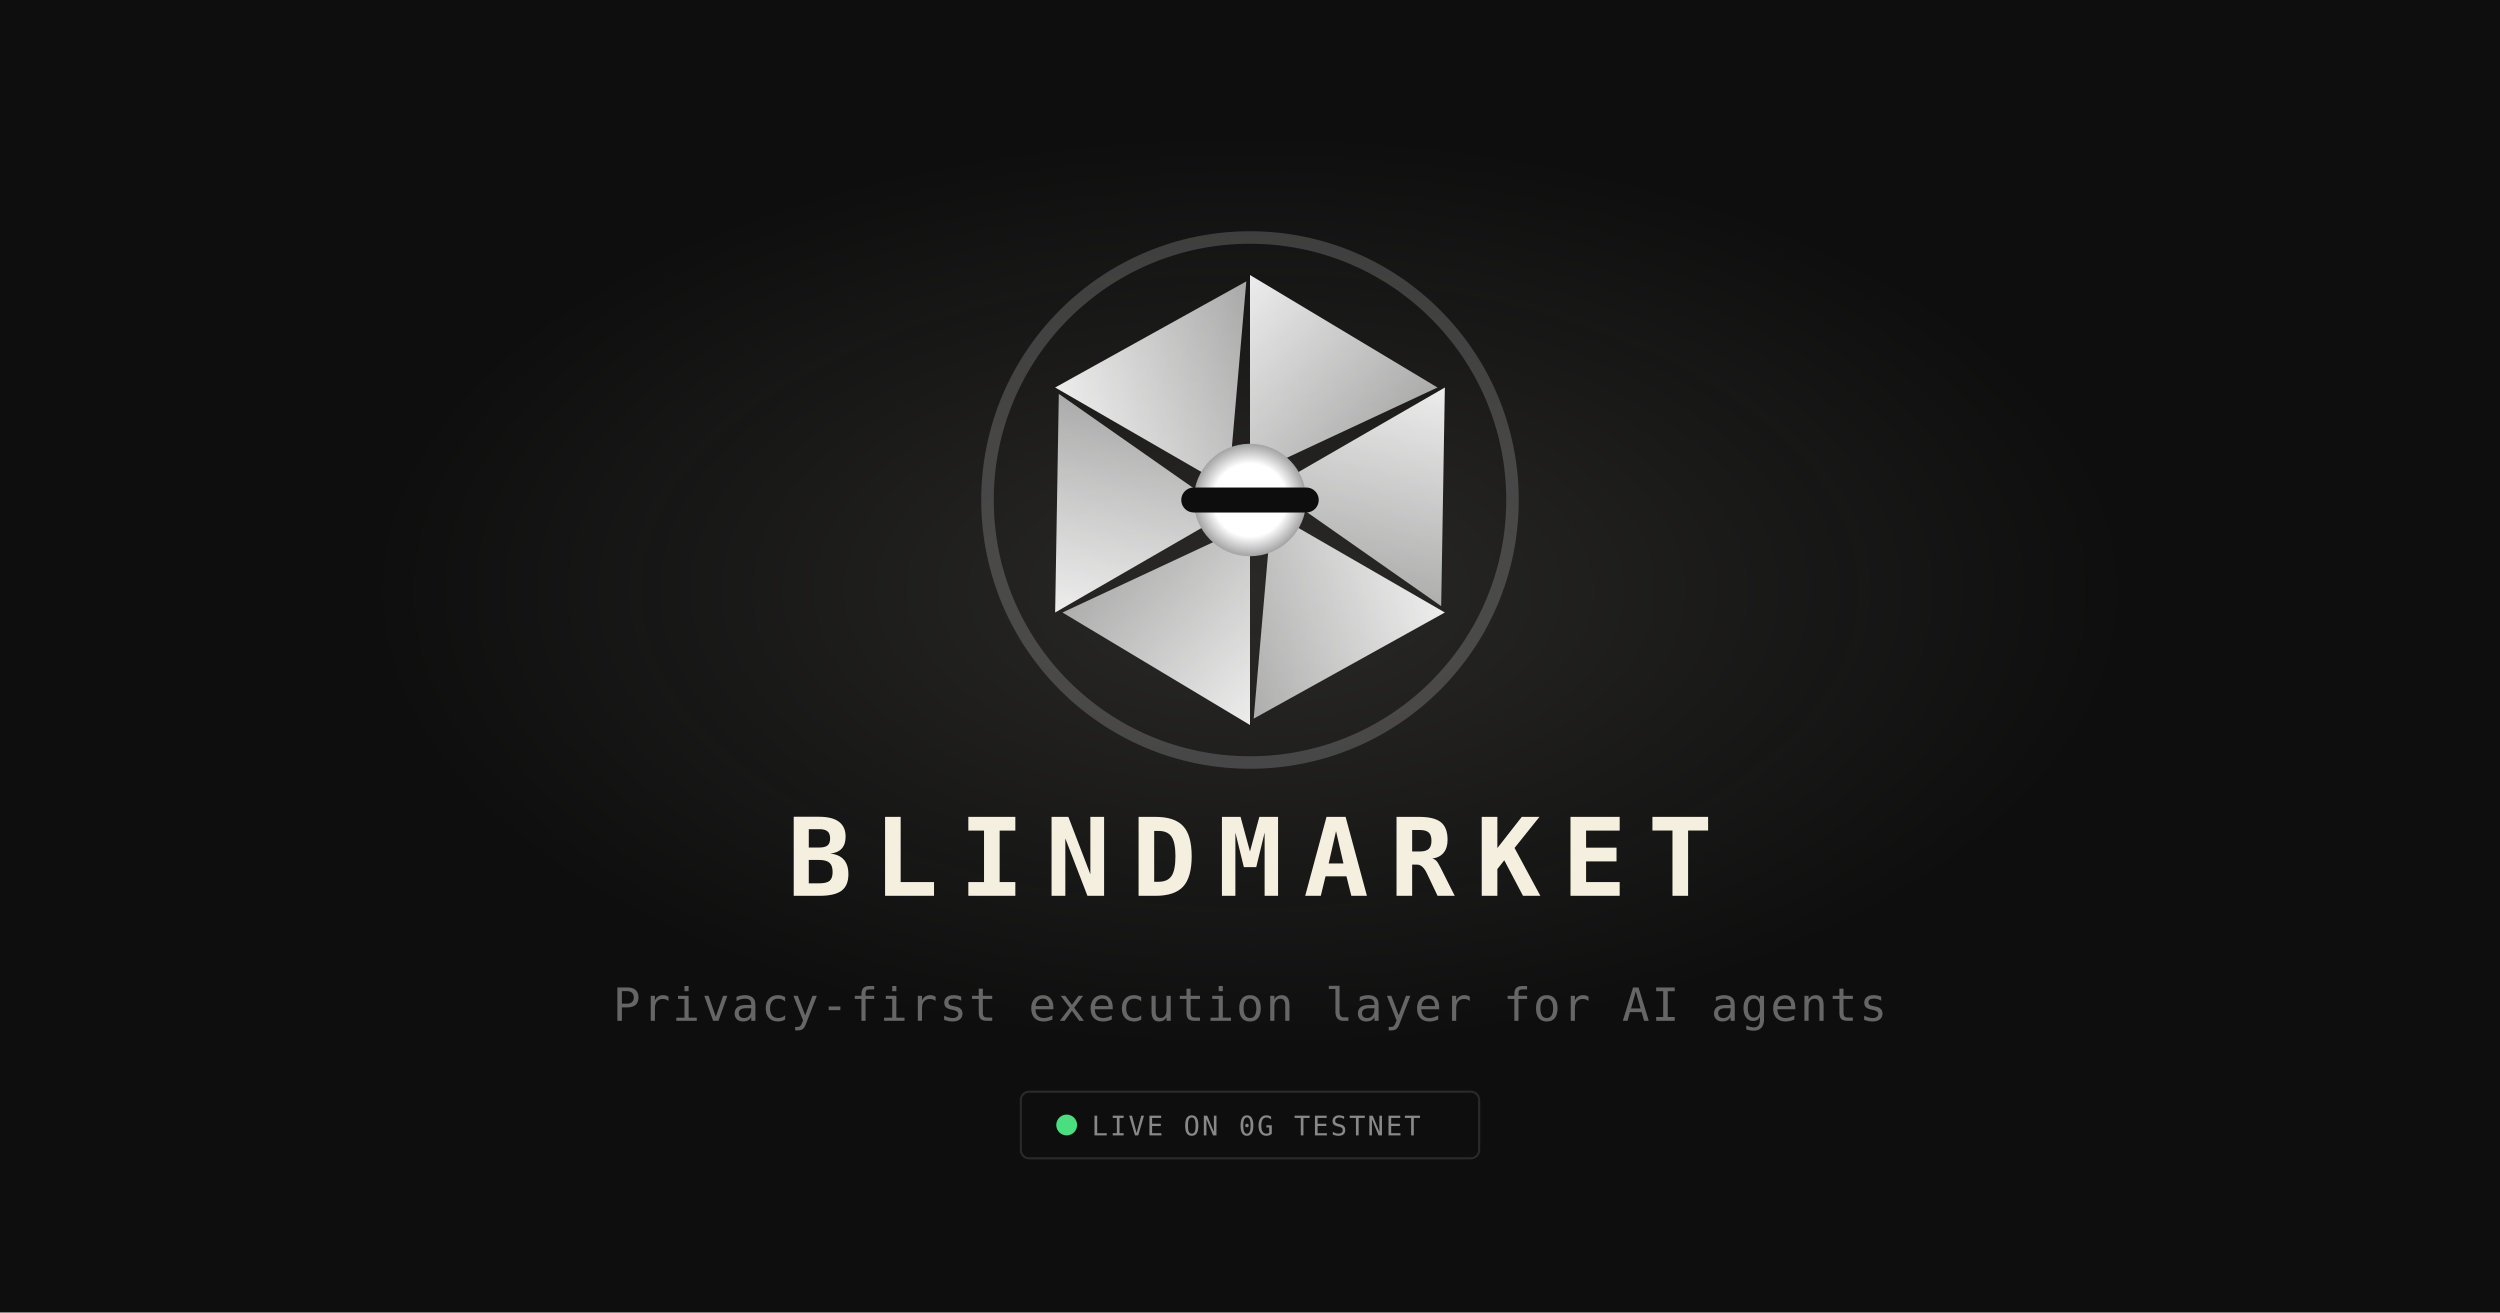
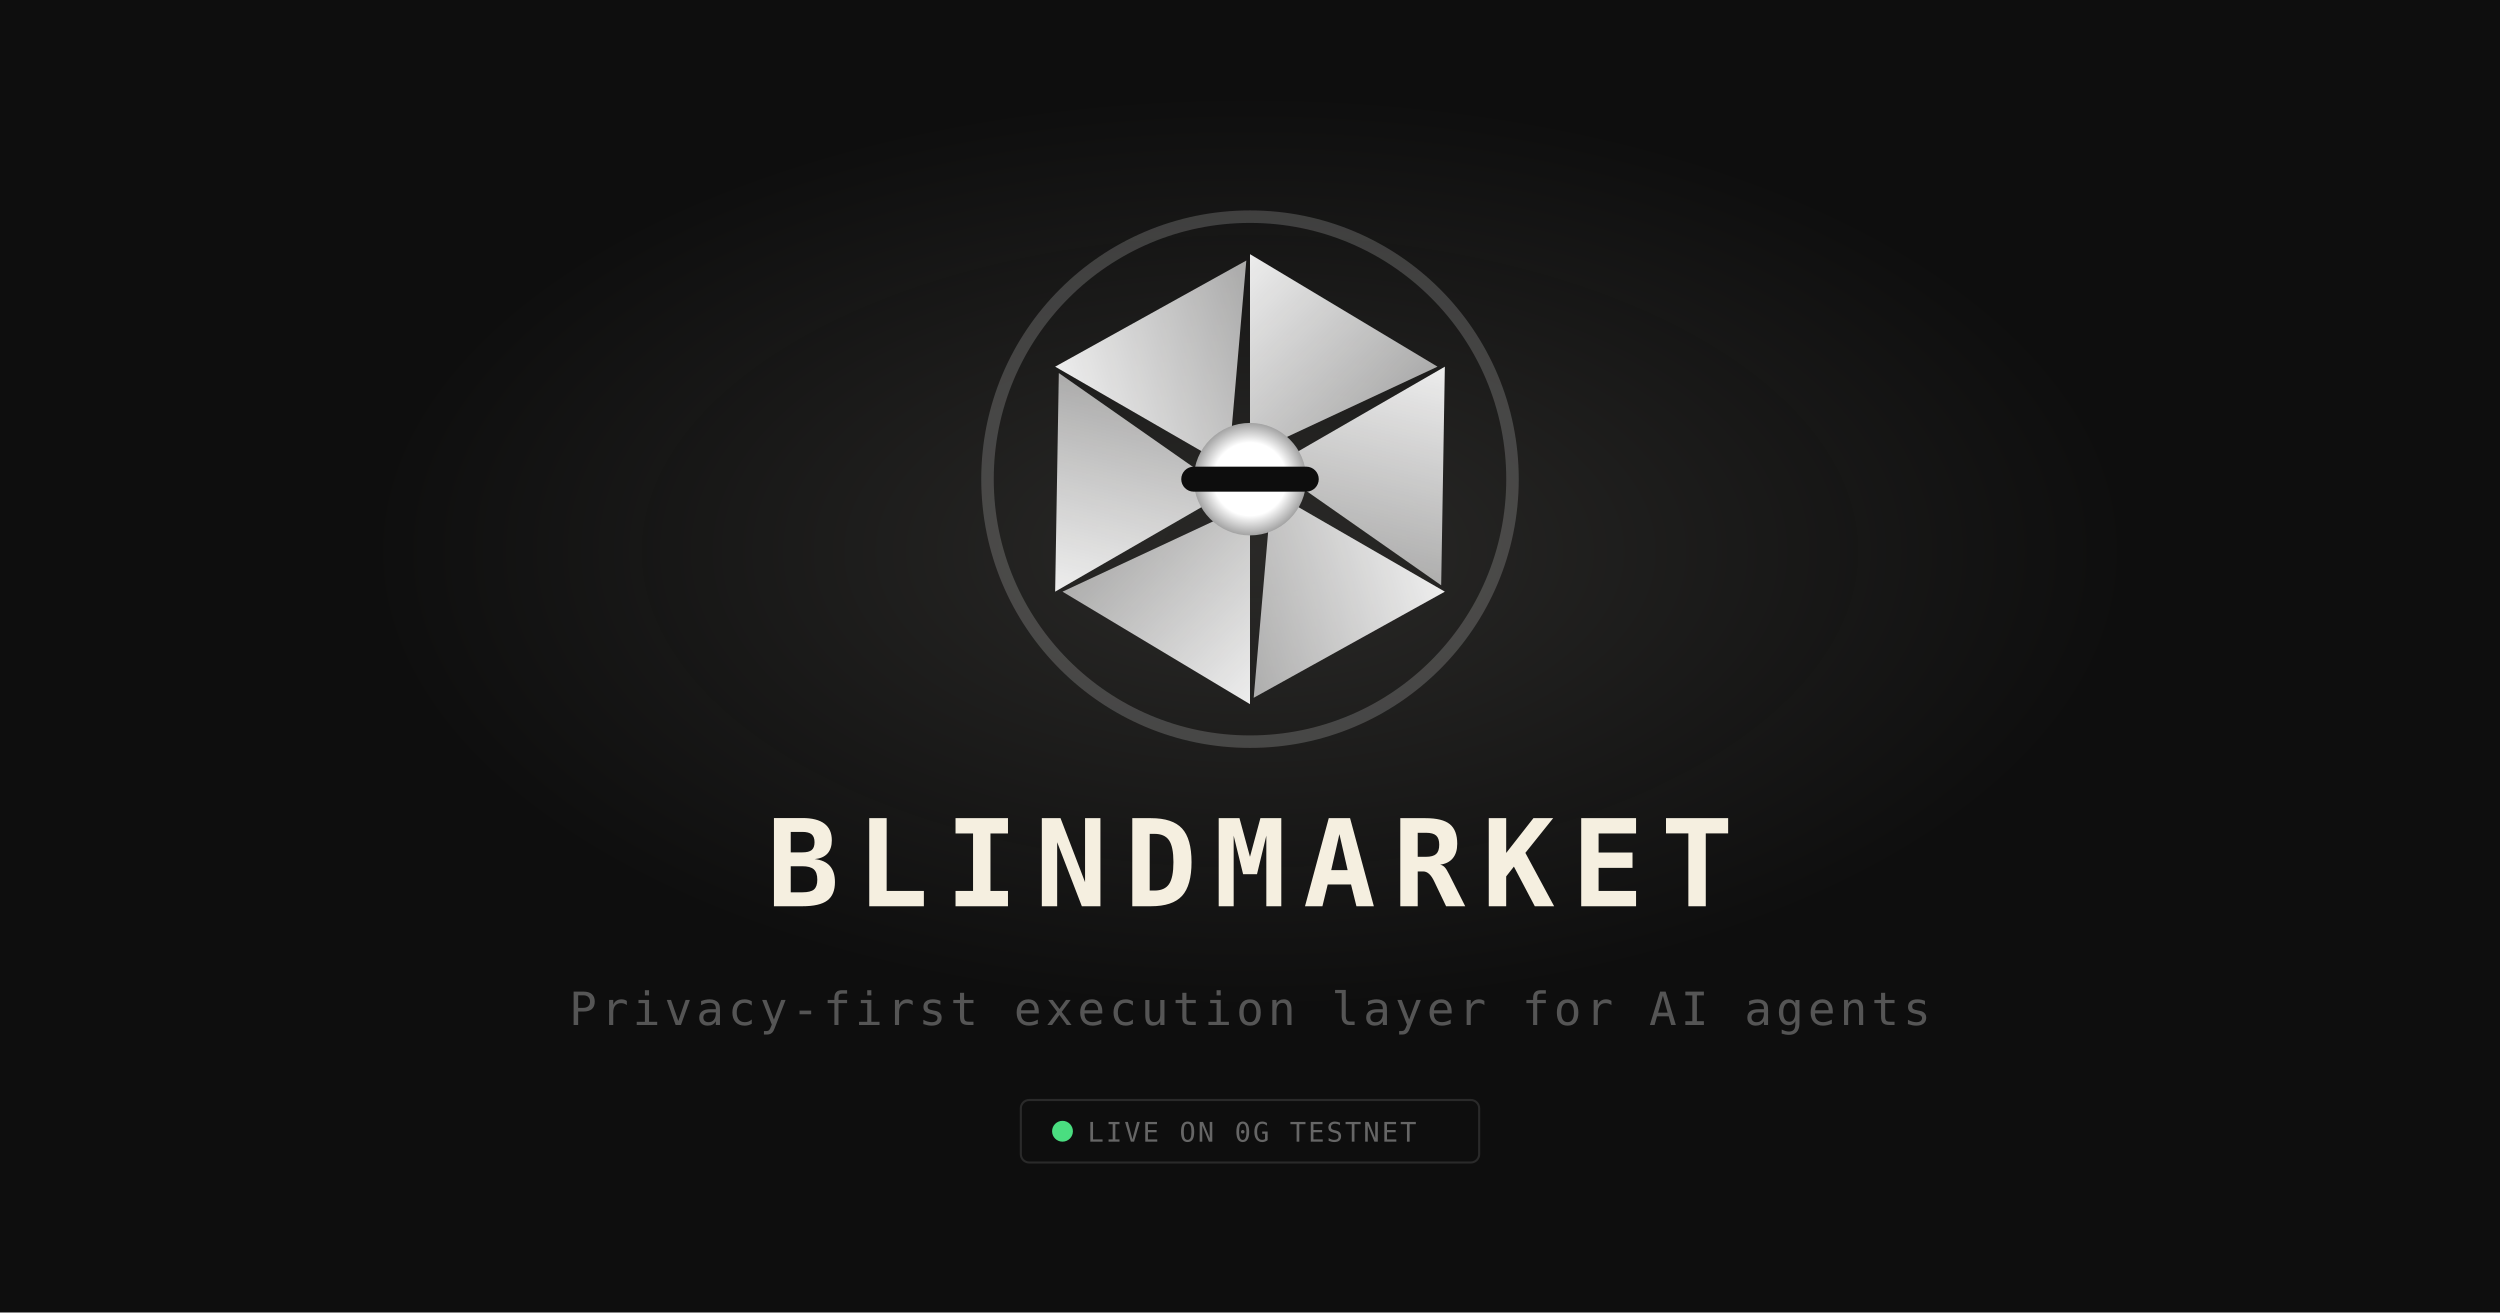
<svg xmlns="http://www.w3.org/2000/svg" width="1200" height="630" viewBox="0 0 1200 630">
  <rect width="1200" height="630" fill="#0e0e0e" />
-   <radialGradient id="glow" cx="50%" cy="45%" r="35%">
+   <radialGradient id="glow" cx="50%" cy="42%" r="35%">
    <stop offset="0%" stop-color="#f5efe0" stop-opacity="0.12" />
    <stop offset="100%" stop-color="#f5efe0" stop-opacity="0" />
  </radialGradient>
  <rect width="1200" height="630" fill="url(#glow)" />
  <defs>
    <linearGradient id="blade" x1="0" y1="0" x2="1" y2="1">
      <stop offset="0" stop-color="#ffffff" stop-opacity=".92" />
      <stop offset="1" stop-color="#ffffff" stop-opacity=".55" />
    </linearGradient>
    <radialGradient id="core" cx="0.5" cy="0.5" r="0.5">
      <stop offset="0" stop-color="#ffffff" />
      <stop offset=".65" stop-color="#ffffff" />
      <stop offset="1" stop-color="#a3a3a3" />
    </radialGradient>
  </defs>
-   <g transform="translate(600, 240) scale(6)">
+   <g transform="translate(600,230) scale(6)">
    <circle cx="0" cy="0" r="21" fill="none" stroke="rgba(255,255,255,.18)" stroke-width="1" />
    <g id="b1">
      <path d="M 0 -18 L 15 -9 L 0 -2 Z" fill="url(#blade)" />
    </g>
    <use href="#b1" transform="rotate(60)" />
    <use href="#b1" transform="rotate(120)" />
    <use href="#b1" transform="rotate(180)" />
    <use href="#b1" transform="rotate(240)" />
    <use href="#b1" transform="rotate(300)" />
    <circle cx="0" cy="0" r="4.5" fill="url(#core)" />
    <rect x="-5.5" y="-1" width="11" height="2" fill="#0d0d0d" rx="1" />
  </g>
-   <text x="600" y="430" font-family="monospace" font-size="52" font-weight="700" fill="#f5efe0" letter-spacing="10" text-anchor="middle">BLINDMARKET</text>
-   <text x="600" y="490" font-family="monospace" font-size="22" fill="#666" letter-spacing="1" text-anchor="middle">Privacy-first execution layer for AI agents</text>
-   <g transform="translate(600, 540)">
-     <rect x="-110" y="-16" width="220" height="32" rx="4" fill="none" stroke="#2a2a2a" stroke-width="1" />
-     <circle cx="-88" cy="0" r="5" fill="#4ade80" />
-     <text x="-76" y="5" font-family="monospace" font-size="13" fill="#888" letter-spacing="1">LIVE ON 0G TESTNET</text>
-   </g>
+   <text x="600" y="435" font-family="'Source Code Pro', monospace" font-size="58" font-weight="700" fill="#f5efe0" letter-spacing="8" text-anchor="middle">BLINDMARKET</text>
+   <text x="600" y="492" font-family="'Source Code Pro', monospace" font-size="22" fill="#555" letter-spacing="2" text-anchor="middle">Privacy-first execution layer for AI agents</text>
+   <rect x="490" y="528" width="220" height="30" rx="4" fill="none" stroke="#2a2a2a" stroke-width="1" />
+   <circle cx="510" cy="543" r="5" fill="#4ade80" />
+   <text x="522" y="548" font-family="'Source Code Pro', monospace" font-size="13" fill="#666" letter-spacing="1">LIVE ON 0G TESTNET</text>
</svg>
